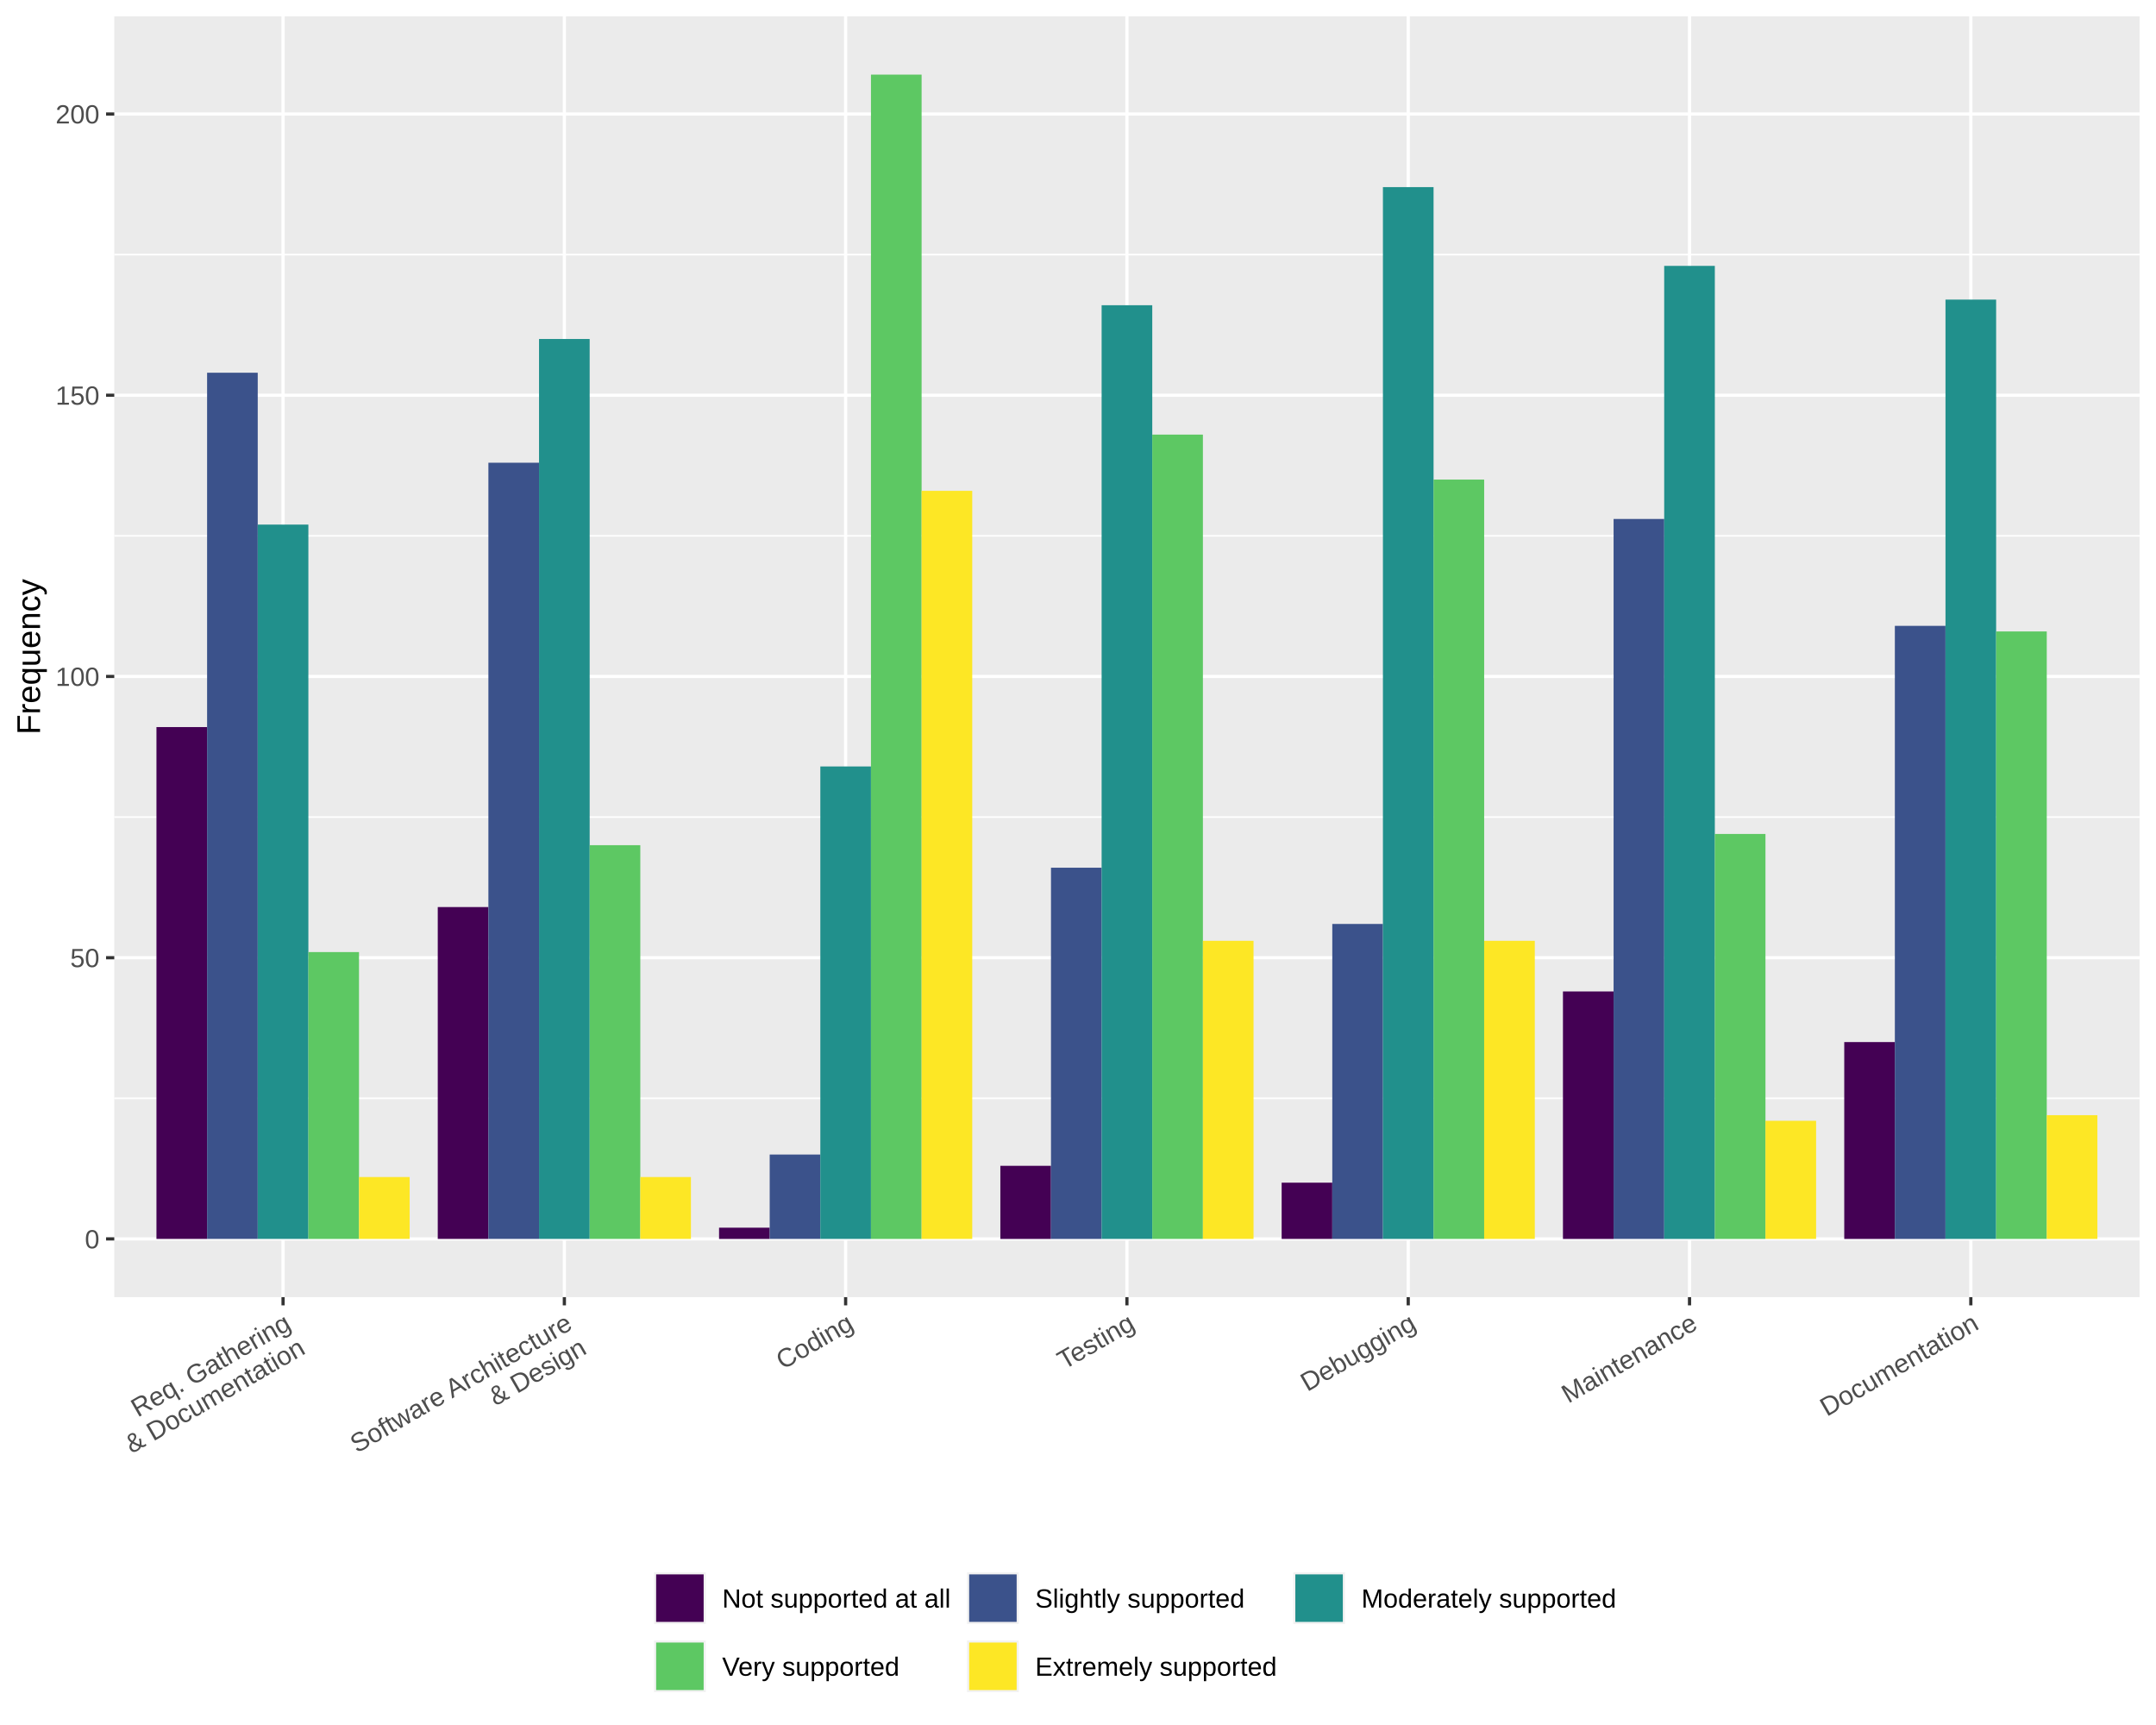
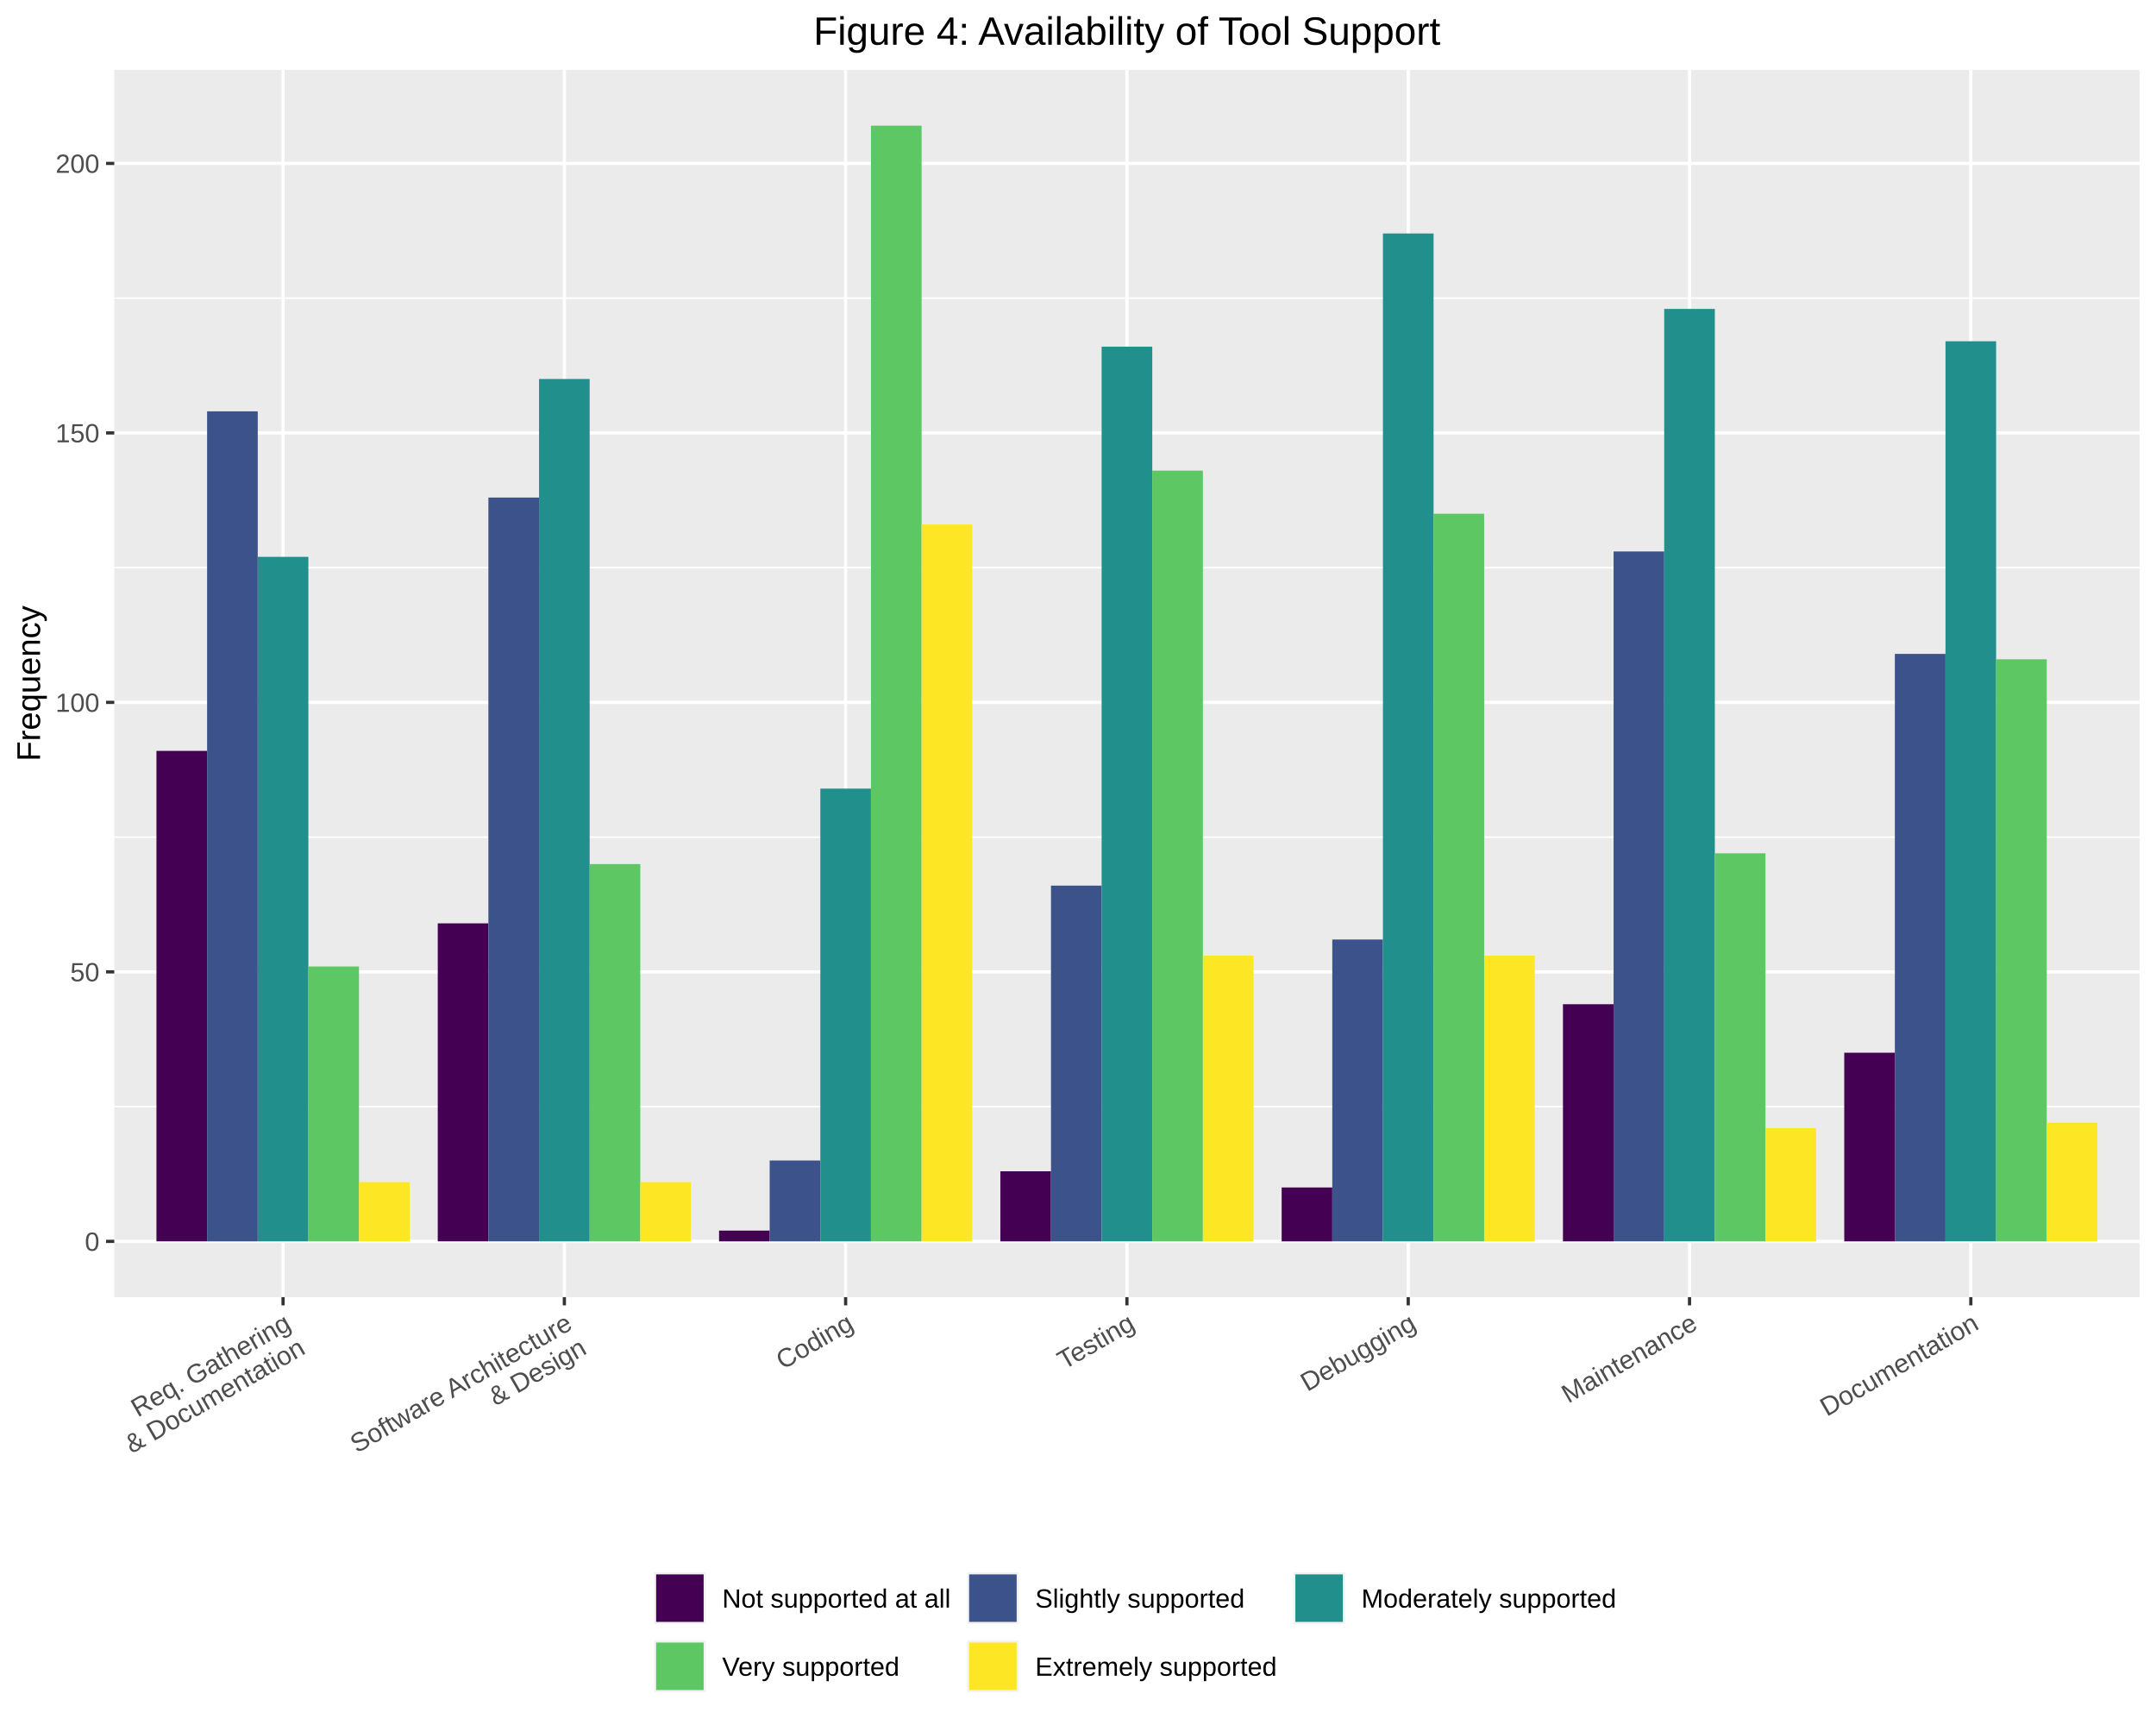
<svg xmlns="http://www.w3.org/2000/svg" class="svglite" width="720.00pt" height="576.00pt" viewBox="0 0 720.00 576.00">
  <defs>
    <style type="text/css">
    .svglite line, .svglite polyline, .svglite polygon, .svglite path, .svglite rect, .svglite circle {
      fill: none;
      stroke: #000000;
      stroke-linecap: round;
      stroke-linejoin: round;
      stroke-miterlimit: 10.00;
    }
    .svglite text {
      white-space: pre;
    }
  </style>
  </defs>
  <rect width="100%" height="100%" style="stroke: none; fill: #FFFFFF;" />
  <defs>
    <clipPath id="cpMC4wMHw3MjAuMDB8MC4wMHw1NzYuMDA=">
      <rect x="0.00" y="0.00" width="720.00" height="576.00" />
    </clipPath>
  </defs>
  <g clip-path="url(#cpMC4wMHw3MjAuMDB8MC4wMHw1NzYuMDA=)">
    <rect x="0.00" y="0.00" width="720.00" height="576.00" style="stroke-width: 1.07; stroke: #FFFFFF; fill: #FFFFFF;" />
  </g>
  <defs>
-     <clipPath id="cpMzguMTZ8NzE0LjUyfDUuNDh8NDMzLjEz">
-       <rect x="38.16" y="5.48" width="676.36" height="427.65" />
+     <clipPath id="cpMzguMTZ8NzE0LjUyfDIzLjM0fDQzMy4xMw==">
+       <rect x="38.16" y="23.34" width="676.36" height="409.80" />
    </clipPath>
  </defs>
-   <g clip-path="url(#cpMzguMTZ8NzE0LjUyfDUuNDh8NDMzLjEz)">
-     <rect x="38.16" y="5.48" width="676.36" height="427.65" style="stroke-width: 1.07; stroke: none; fill: #EBEBEB;" />
-     <polyline points="38.16,366.74 714.52,366.74 " style="stroke-width: 0.53; stroke: #FFFFFF; stroke-linecap: butt;" />
-     <polyline points="38.16,272.83 714.52,272.83 " style="stroke-width: 0.53; stroke: #FFFFFF; stroke-linecap: butt;" />
-     <polyline points="38.16,178.93 714.52,178.93 " style="stroke-width: 0.53; stroke: #FFFFFF; stroke-linecap: butt;" />
-     <polyline points="38.16,85.02 714.52,85.02 " style="stroke-width: 0.53; stroke: #FFFFFF; stroke-linecap: butt;" />
-     <polyline points="38.16,413.69 714.52,413.69 " style="stroke-width: 1.07; stroke: #FFFFFF; stroke-linecap: butt;" />
-     <polyline points="38.16,319.79 714.52,319.79 " style="stroke-width: 1.07; stroke: #FFFFFF; stroke-linecap: butt;" />
-     <polyline points="38.16,225.88 714.52,225.88 " style="stroke-width: 1.07; stroke: #FFFFFF; stroke-linecap: butt;" />
-     <polyline points="38.16,131.97 714.52,131.97 " style="stroke-width: 1.07; stroke: #FFFFFF; stroke-linecap: butt;" />
-     <polyline points="38.16,38.07 714.52,38.07 " style="stroke-width: 1.07; stroke: #FFFFFF; stroke-linecap: butt;" />
-     <polyline points="94.53,433.13 94.53,5.48 " style="stroke-width: 1.07; stroke: #FFFFFF; stroke-linecap: butt;" />
-     <polyline points="188.47,433.13 188.47,5.48 " style="stroke-width: 1.07; stroke: #FFFFFF; stroke-linecap: butt;" />
-     <polyline points="282.40,433.13 282.40,5.48 " style="stroke-width: 1.07; stroke: #FFFFFF; stroke-linecap: butt;" />
-     <polyline points="376.34,433.13 376.34,5.48 " style="stroke-width: 1.07; stroke: #FFFFFF; stroke-linecap: butt;" />
-     <polyline points="470.28,433.13 470.28,5.48 " style="stroke-width: 1.07; stroke: #FFFFFF; stroke-linecap: butt;" />
-     <polyline points="564.22,433.13 564.22,5.48 " style="stroke-width: 1.07; stroke: #FFFFFF; stroke-linecap: butt;" />
-     <polyline points="658.16,433.13 658.16,5.48 " style="stroke-width: 1.07; stroke: #FFFFFF; stroke-linecap: butt;" />
-     <rect x="52.25" y="242.78" width="16.91" height="170.91" style="stroke-width: 1.07; stroke: none; stroke-linecap: square; stroke-linejoin: miter; fill: #440154;" />
-     <rect x="69.16" y="124.46" width="16.91" height="289.23" style="stroke-width: 1.07; stroke: none; stroke-linecap: square; stroke-linejoin: miter; fill: #3B528B;" />
-     <rect x="86.07" y="175.17" width="16.91" height="238.52" style="stroke-width: 1.07; stroke: none; stroke-linecap: square; stroke-linejoin: miter; fill: #21908C;" />
-     <rect x="102.98" y="317.91" width="16.91" height="95.79" style="stroke-width: 1.07; stroke: none; stroke-linecap: square; stroke-linejoin: miter; fill: #5DC863;" />
-     <rect x="119.89" y="393.03" width="16.91" height="20.66" style="stroke-width: 1.07; stroke: none; stroke-linecap: square; stroke-linejoin: miter; fill: #FDE725;" />
-     <rect x="146.19" y="302.88" width="16.91" height="110.81" style="stroke-width: 1.07; stroke: none; stroke-linecap: square; stroke-linejoin: miter; fill: #440154;" />
-     <rect x="163.10" y="154.51" width="16.91" height="259.18" style="stroke-width: 1.07; stroke: none; stroke-linecap: square; stroke-linejoin: miter; fill: #3B528B;" />
-     <rect x="180.01" y="113.19" width="16.91" height="300.50" style="stroke-width: 1.07; stroke: none; stroke-linecap: square; stroke-linejoin: miter; fill: #21908C;" />
-     <rect x="196.92" y="282.22" width="16.91" height="131.47" style="stroke-width: 1.07; stroke: none; stroke-linecap: square; stroke-linejoin: miter; fill: #5DC863;" />
-     <rect x="213.83" y="393.03" width="16.91" height="20.66" style="stroke-width: 1.07; stroke: none; stroke-linecap: square; stroke-linejoin: miter; fill: #FDE725;" />
-     <rect x="240.13" y="409.94" width="16.91" height="3.76" style="stroke-width: 1.07; stroke: none; stroke-linecap: square; stroke-linejoin: miter; fill: #440154;" />
-     <rect x="257.04" y="385.52" width="16.91" height="28.17" style="stroke-width: 1.07; stroke: none; stroke-linecap: square; stroke-linejoin: miter; fill: #3B528B;" />
-     <rect x="273.95" y="255.93" width="16.91" height="157.76" style="stroke-width: 1.07; stroke: none; stroke-linecap: square; stroke-linejoin: miter; fill: #21908C;" />
-     <rect x="290.86" y="24.92" width="16.91" height="388.78" style="stroke-width: 1.07; stroke: none; stroke-linecap: square; stroke-linejoin: miter; fill: #5DC863;" />
-     <rect x="307.77" y="163.90" width="16.91" height="249.79" style="stroke-width: 1.07; stroke: none; stroke-linecap: square; stroke-linejoin: miter; fill: #FDE725;" />
-     <rect x="334.07" y="389.28" width="16.91" height="24.42" style="stroke-width: 1.07; stroke: none; stroke-linecap: square; stroke-linejoin: miter; fill: #440154;" />
-     <rect x="350.98" y="289.74" width="16.91" height="123.96" style="stroke-width: 1.07; stroke: none; stroke-linecap: square; stroke-linejoin: miter; fill: #3B528B;" />
-     <rect x="367.89" y="101.92" width="16.91" height="311.77" style="stroke-width: 1.07; stroke: none; stroke-linecap: square; stroke-linejoin: miter; fill: #21908C;" />
-     <rect x="384.80" y="145.12" width="16.91" height="268.57" style="stroke-width: 1.07; stroke: none; stroke-linecap: square; stroke-linejoin: miter; fill: #5DC863;" />
-     <rect x="401.71" y="314.15" width="16.91" height="99.54" style="stroke-width: 1.07; stroke: none; stroke-linecap: square; stroke-linejoin: miter; fill: #FDE725;" />
-     <rect x="428.01" y="394.91" width="16.91" height="18.78" style="stroke-width: 1.07; stroke: none; stroke-linecap: square; stroke-linejoin: miter; fill: #440154;" />
-     <rect x="444.92" y="308.52" width="16.91" height="105.18" style="stroke-width: 1.07; stroke: none; stroke-linecap: square; stroke-linejoin: miter; fill: #3B528B;" />
-     <rect x="461.83" y="62.48" width="16.91" height="351.21" style="stroke-width: 1.07; stroke: none; stroke-linecap: square; stroke-linejoin: miter; fill: #21908C;" />
-     <rect x="478.73" y="160.14" width="16.91" height="253.55" style="stroke-width: 1.07; stroke: none; stroke-linecap: square; stroke-linejoin: miter; fill: #5DC863;" />
-     <rect x="495.64" y="314.15" width="16.91" height="99.54" style="stroke-width: 1.07; stroke: none; stroke-linecap: square; stroke-linejoin: miter; fill: #FDE725;" />
-     <rect x="521.95" y="331.06" width="16.91" height="82.64" style="stroke-width: 1.07; stroke: none; stroke-linecap: square; stroke-linejoin: miter; fill: #440154;" />
-     <rect x="538.86" y="173.29" width="16.91" height="240.40" style="stroke-width: 1.07; stroke: none; stroke-linecap: square; stroke-linejoin: miter; fill: #3B528B;" />
-     <rect x="555.76" y="88.78" width="16.91" height="324.92" style="stroke-width: 1.07; stroke: none; stroke-linecap: square; stroke-linejoin: miter; fill: #21908C;" />
-     <rect x="572.67" y="278.47" width="16.91" height="135.23" style="stroke-width: 1.07; stroke: none; stroke-linecap: square; stroke-linejoin: miter; fill: #5DC863;" />
-     <rect x="589.58" y="374.25" width="16.91" height="39.44" style="stroke-width: 1.07; stroke: none; stroke-linecap: square; stroke-linejoin: miter; fill: #FDE725;" />
-     <rect x="615.89" y="347.96" width="16.91" height="65.74" style="stroke-width: 1.07; stroke: none; stroke-linecap: square; stroke-linejoin: miter; fill: #440154;" />
-     <rect x="632.79" y="208.98" width="16.91" height="204.72" style="stroke-width: 1.07; stroke: none; stroke-linecap: square; stroke-linejoin: miter; fill: #3B528B;" />
-     <rect x="649.70" y="100.04" width="16.91" height="313.65" style="stroke-width: 1.07; stroke: none; stroke-linecap: square; stroke-linejoin: miter; fill: #21908C;" />
-     <rect x="666.61" y="210.85" width="16.91" height="202.84" style="stroke-width: 1.07; stroke: none; stroke-linecap: square; stroke-linejoin: miter; fill: #5DC863;" />
-     <rect x="683.52" y="372.37" width="16.91" height="41.32" style="stroke-width: 1.07; stroke: none; stroke-linecap: square; stroke-linejoin: miter; fill: #FDE725;" />
+   <g clip-path="url(#cpMzguMTZ8NzE0LjUyfDIzLjM0fDQzMy4xMw==)">
+     <rect x="38.16" y="23.34" width="676.36" height="409.80" style="stroke-width: 1.07; stroke: none; fill: #EBEBEB;" />
+     <polyline points="38.16,369.51 714.52,369.51 " style="stroke-width: 0.53; stroke: #FFFFFF; stroke-linecap: butt;" />
+     <polyline points="38.16,279.53 714.52,279.53 " style="stroke-width: 0.53; stroke: #FFFFFF; stroke-linecap: butt;" />
+     <polyline points="38.16,189.54 714.52,189.54 " style="stroke-width: 0.53; stroke: #FFFFFF; stroke-linecap: butt;" />
+     <polyline points="38.16,99.55 714.52,99.55 " style="stroke-width: 0.53; stroke: #FFFFFF; stroke-linecap: butt;" />
+     <polyline points="38.16,414.51 714.52,414.51 " style="stroke-width: 1.07; stroke: #FFFFFF; stroke-linecap: butt;" />
+     <polyline points="38.16,324.52 714.52,324.52 " style="stroke-width: 1.07; stroke: #FFFFFF; stroke-linecap: butt;" />
+     <polyline points="38.16,234.53 714.52,234.53 " style="stroke-width: 1.07; stroke: #FFFFFF; stroke-linecap: butt;" />
+     <polyline points="38.16,144.55 714.52,144.55 " style="stroke-width: 1.07; stroke: #FFFFFF; stroke-linecap: butt;" />
+     <polyline points="38.16,54.56 714.52,54.56 " style="stroke-width: 1.07; stroke: #FFFFFF; stroke-linecap: butt;" />
+     <polyline points="94.53,433.13 94.53,23.34 " style="stroke-width: 1.07; stroke: #FFFFFF; stroke-linecap: butt;" />
+     <polyline points="188.47,433.13 188.47,23.34 " style="stroke-width: 1.07; stroke: #FFFFFF; stroke-linecap: butt;" />
+     <polyline points="282.40,433.13 282.40,23.34 " style="stroke-width: 1.07; stroke: #FFFFFF; stroke-linecap: butt;" />
+     <polyline points="376.34,433.13 376.34,23.34 " style="stroke-width: 1.07; stroke: #FFFFFF; stroke-linecap: butt;" />
+     <polyline points="470.28,433.13 470.28,23.34 " style="stroke-width: 1.07; stroke: #FFFFFF; stroke-linecap: butt;" />
+     <polyline points="564.22,433.13 564.22,23.34 " style="stroke-width: 1.07; stroke: #FFFFFF; stroke-linecap: butt;" />
+     <polyline points="658.16,433.13 658.16,23.34 " style="stroke-width: 1.07; stroke: #FFFFFF; stroke-linecap: butt;" />
+     <rect x="52.25" y="250.73" width="16.91" height="163.77" style="stroke-width: 1.07; stroke: none; stroke-linecap: square; stroke-linejoin: miter; fill: #440154;" />
+     <rect x="69.16" y="137.35" width="16.91" height="277.16" style="stroke-width: 1.07; stroke: none; stroke-linecap: square; stroke-linejoin: miter; fill: #3B528B;" />
+     <rect x="86.07" y="185.94" width="16.91" height="228.57" style="stroke-width: 1.07; stroke: none; stroke-linecap: square; stroke-linejoin: miter; fill: #21908C;" />
+     <rect x="102.98" y="322.72" width="16.91" height="91.79" style="stroke-width: 1.07; stroke: none; stroke-linecap: square; stroke-linejoin: miter; fill: #5DC863;" />
+     <rect x="119.89" y="394.71" width="16.91" height="19.80" style="stroke-width: 1.07; stroke: none; stroke-linecap: square; stroke-linejoin: miter; fill: #FDE725;" />
+     <rect x="146.19" y="308.32" width="16.91" height="106.18" style="stroke-width: 1.07; stroke: none; stroke-linecap: square; stroke-linejoin: miter; fill: #440154;" />
+     <rect x="163.10" y="166.14" width="16.91" height="248.36" style="stroke-width: 1.07; stroke: none; stroke-linecap: square; stroke-linejoin: miter; fill: #3B528B;" />
+     <rect x="180.01" y="126.55" width="16.91" height="287.96" style="stroke-width: 1.07; stroke: none; stroke-linecap: square; stroke-linejoin: miter; fill: #21908C;" />
+     <rect x="196.92" y="288.53" width="16.91" height="125.98" style="stroke-width: 1.07; stroke: none; stroke-linecap: square; stroke-linejoin: miter; fill: #5DC863;" />
+     <rect x="213.83" y="394.71" width="16.91" height="19.80" style="stroke-width: 1.07; stroke: none; stroke-linecap: square; stroke-linejoin: miter; fill: #FDE725;" />
+     <rect x="240.13" y="410.91" width="16.91" height="3.60" style="stroke-width: 1.07; stroke: none; stroke-linecap: square; stroke-linejoin: miter; fill: #440154;" />
+     <rect x="257.04" y="387.51" width="16.91" height="27.00" style="stroke-width: 1.07; stroke: none; stroke-linecap: square; stroke-linejoin: miter; fill: #3B528B;" />
+     <rect x="273.95" y="263.33" width="16.91" height="151.18" style="stroke-width: 1.07; stroke: none; stroke-linecap: square; stroke-linejoin: miter; fill: #21908C;" />
+     <rect x="290.86" y="41.96" width="16.91" height="372.54" style="stroke-width: 1.07; stroke: none; stroke-linecap: square; stroke-linejoin: miter; fill: #5DC863;" />
+     <rect x="307.77" y="175.14" width="16.91" height="239.36" style="stroke-width: 1.07; stroke: none; stroke-linecap: square; stroke-linejoin: miter; fill: #FDE725;" />
+     <rect x="334.07" y="391.11" width="16.91" height="23.40" style="stroke-width: 1.07; stroke: none; stroke-linecap: square; stroke-linejoin: miter; fill: #440154;" />
+     <rect x="350.98" y="295.72" width="16.91" height="118.78" style="stroke-width: 1.07; stroke: none; stroke-linecap: square; stroke-linejoin: miter; fill: #3B528B;" />
+     <rect x="367.89" y="115.75" width="16.91" height="298.75" style="stroke-width: 1.07; stroke: none; stroke-linecap: square; stroke-linejoin: miter; fill: #21908C;" />
+     <rect x="384.80" y="157.15" width="16.91" height="257.36" style="stroke-width: 1.07; stroke: none; stroke-linecap: square; stroke-linejoin: miter; fill: #5DC863;" />
+     <rect x="401.71" y="319.12" width="16.91" height="95.39" style="stroke-width: 1.07; stroke: none; stroke-linecap: square; stroke-linejoin: miter; fill: #FDE725;" />
+     <rect x="428.01" y="396.51" width="16.91" height="18.00" style="stroke-width: 1.07; stroke: none; stroke-linecap: square; stroke-linejoin: miter; fill: #440154;" />
+     <rect x="444.92" y="313.72" width="16.91" height="100.78" style="stroke-width: 1.07; stroke: none; stroke-linecap: square; stroke-linejoin: miter; fill: #3B528B;" />
+     <rect x="461.83" y="77.96" width="16.91" height="336.55" style="stroke-width: 1.07; stroke: none; stroke-linecap: square; stroke-linejoin: miter; fill: #21908C;" />
+     <rect x="478.73" y="171.54" width="16.91" height="242.96" style="stroke-width: 1.07; stroke: none; stroke-linecap: square; stroke-linejoin: miter; fill: #5DC863;" />
+     <rect x="495.64" y="319.12" width="16.91" height="95.39" style="stroke-width: 1.07; stroke: none; stroke-linecap: square; stroke-linejoin: miter; fill: #FDE725;" />
+     <rect x="521.95" y="335.32" width="16.91" height="79.19" style="stroke-width: 1.07; stroke: none; stroke-linecap: square; stroke-linejoin: miter; fill: #440154;" />
+     <rect x="538.86" y="184.14" width="16.91" height="230.36" style="stroke-width: 1.07; stroke: none; stroke-linecap: square; stroke-linejoin: miter; fill: #3B528B;" />
+     <rect x="555.76" y="103.15" width="16.91" height="311.35" style="stroke-width: 1.07; stroke: none; stroke-linecap: square; stroke-linejoin: miter; fill: #21908C;" />
+     <rect x="572.67" y="284.93" width="16.91" height="129.58" style="stroke-width: 1.07; stroke: none; stroke-linecap: square; stroke-linejoin: miter; fill: #5DC863;" />
+     <rect x="589.58" y="376.71" width="16.91" height="37.79" style="stroke-width: 1.07; stroke: none; stroke-linecap: square; stroke-linejoin: miter; fill: #FDE725;" />
+     <rect x="615.89" y="351.52" width="16.91" height="62.99" style="stroke-width: 1.07; stroke: none; stroke-linecap: square; stroke-linejoin: miter; fill: #440154;" />
+     <rect x="632.79" y="218.34" width="16.91" height="196.17" style="stroke-width: 1.07; stroke: none; stroke-linecap: square; stroke-linejoin: miter; fill: #3B528B;" />
+     <rect x="649.70" y="113.95" width="16.91" height="300.55" style="stroke-width: 1.07; stroke: none; stroke-linecap: square; stroke-linejoin: miter; fill: #21908C;" />
+     <rect x="666.61" y="220.14" width="16.91" height="194.37" style="stroke-width: 1.07; stroke: none; stroke-linecap: square; stroke-linejoin: miter; fill: #5DC863;" />
+     <rect x="683.52" y="374.91" width="16.91" height="39.59" style="stroke-width: 1.07; stroke: none; stroke-linecap: square; stroke-linejoin: miter; fill: #FDE725;" />
  </g>
  <g clip-path="url(#cpMC4wMHw3MjAuMDB8MC4wMHw1NzYuMDA=)">
-     <text x="33.23" y="416.85" text-anchor="end" style="font-size: 8.80px;fill: #4D4D4D; font-family: &quot;Arial&quot;;" textLength="4.90px" lengthAdjust="spacingAndGlyphs">0</text>
-     <text x="33.23" y="322.94" text-anchor="end" style="font-size: 8.80px;fill: #4D4D4D; font-family: &quot;Arial&quot;;" textLength="9.79px" lengthAdjust="spacingAndGlyphs">50</text>
-     <text x="33.23" y="229.03" text-anchor="end" style="font-size: 8.80px;fill: #4D4D4D; font-family: &quot;Arial&quot;;" textLength="14.69px" lengthAdjust="spacingAndGlyphs">100</text>
-     <text x="33.23" y="135.13" text-anchor="end" style="font-size: 8.80px;fill: #4D4D4D; font-family: &quot;Arial&quot;;" textLength="14.69px" lengthAdjust="spacingAndGlyphs">150</text>
-     <text x="33.23" y="41.22" text-anchor="end" style="font-size: 8.80px;fill: #4D4D4D; font-family: &quot;Arial&quot;;" textLength="14.69px" lengthAdjust="spacingAndGlyphs">200</text>
-     <polyline points="35.42,413.69 38.16,413.69 " style="stroke-width: 1.07; stroke: #333333; stroke-linecap: butt;" />
-     <polyline points="35.42,319.79 38.16,319.79 " style="stroke-width: 1.07; stroke: #333333; stroke-linecap: butt;" />
-     <polyline points="35.42,225.88 38.16,225.88 " style="stroke-width: 1.07; stroke: #333333; stroke-linecap: butt;" />
-     <polyline points="35.42,131.97 38.16,131.97 " style="stroke-width: 1.07; stroke: #333333; stroke-linecap: butt;" />
-     <polyline points="35.42,38.07 38.16,38.07 " style="stroke-width: 1.07; stroke: #333333; stroke-linecap: butt;" />
+     <text x="33.23" y="417.66" text-anchor="end" style="font-size: 8.80px;fill: #4D4D4D; font-family: &quot;Arial&quot;;" textLength="4.90px" lengthAdjust="spacingAndGlyphs">0</text>
+     <text x="33.23" y="327.67" text-anchor="end" style="font-size: 8.80px;fill: #4D4D4D; font-family: &quot;Arial&quot;;" textLength="9.79px" lengthAdjust="spacingAndGlyphs">50</text>
+     <text x="33.23" y="237.69" text-anchor="end" style="font-size: 8.80px;fill: #4D4D4D; font-family: &quot;Arial&quot;;" textLength="14.69px" lengthAdjust="spacingAndGlyphs">100</text>
+     <text x="33.23" y="147.70" text-anchor="end" style="font-size: 8.80px;fill: #4D4D4D; font-family: &quot;Arial&quot;;" textLength="14.69px" lengthAdjust="spacingAndGlyphs">150</text>
+     <text x="33.23" y="57.71" text-anchor="end" style="font-size: 8.80px;fill: #4D4D4D; font-family: &quot;Arial&quot;;" textLength="14.69px" lengthAdjust="spacingAndGlyphs">200</text>
+     <polyline points="35.42,414.51 38.16,414.51 " style="stroke-width: 1.07; stroke: #333333; stroke-linecap: butt;" />
+     <polyline points="35.42,324.52 38.16,324.52 " style="stroke-width: 1.07; stroke: #333333; stroke-linecap: butt;" />
+     <polyline points="35.42,234.53 38.16,234.53 " style="stroke-width: 1.07; stroke: #333333; stroke-linecap: butt;" />
+     <polyline points="35.42,144.55 38.16,144.55 " style="stroke-width: 1.07; stroke: #333333; stroke-linecap: butt;" />
+     <polyline points="35.42,54.56 38.16,54.56 " style="stroke-width: 1.07; stroke: #333333; stroke-linecap: butt;" />
    <polyline points="94.53,435.87 94.53,433.13 " style="stroke-width: 1.07; stroke: #333333; stroke-linecap: butt;" />
    <polyline points="188.47,435.87 188.47,433.13 " style="stroke-width: 1.07; stroke: #333333; stroke-linecap: butt;" />
    <polyline points="282.40,435.87 282.40,433.13 " style="stroke-width: 1.07; stroke: #333333; stroke-linecap: butt;" />
    <polyline points="376.34,435.87 376.34,433.13 " style="stroke-width: 1.07; stroke: #333333; stroke-linecap: butt;" />
    <polyline points="470.28,435.87 470.28,433.13 " style="stroke-width: 1.07; stroke: #333333; stroke-linecap: butt;" />
    <polyline points="564.22,435.87 564.22,433.13 " style="stroke-width: 1.07; stroke: #333333; stroke-linecap: butt;" />
    <polyline points="658.16,435.87 658.16,433.13 " style="stroke-width: 1.07; stroke: #333333; stroke-linecap: butt;" />
    <text transform="translate(97.68,443.53) rotate(-30)" text-anchor="end" style="font-size: 8.80px;fill: #4D4D4D; font-family: &quot;Arial&quot;;" textLength="59.67px" lengthAdjust="spacingAndGlyphs">Req. Gathering</text>
    <text transform="translate(102.43,451.76) rotate(-30)" text-anchor="end" style="font-size: 8.80px;fill: #4D4D4D; font-family: &quot;Arial&quot;;" textLength="69.93px" lengthAdjust="spacingAndGlyphs"> &amp; Documentation</text>
    <text transform="translate(191.62,443.53) rotate(-30)" text-anchor="end" style="font-size: 8.80px;fill: #4D4D4D; font-family: &quot;Arial&quot;;" textLength="84.10px" lengthAdjust="spacingAndGlyphs">Software Architecture</text>
    <text transform="translate(196.37,451.76) rotate(-30)" text-anchor="end" style="font-size: 8.80px;fill: #4D4D4D; font-family: &quot;Arial&quot;;" textLength="35.70px" lengthAdjust="spacingAndGlyphs">&amp; Design</text>
    <text transform="translate(285.56,443.53) rotate(-30)" text-anchor="end" style="font-size: 8.80px;fill: #4D4D4D; font-family: &quot;Arial&quot;;" textLength="27.89px" lengthAdjust="spacingAndGlyphs">Coding</text>
    <text transform="translate(379.50,443.53) rotate(-30)" text-anchor="end" style="font-size: 8.80px;fill: #4D4D4D; font-family: &quot;Arial&quot;;" textLength="28.85px" lengthAdjust="spacingAndGlyphs">Testing</text>
    <text transform="translate(473.43,443.53) rotate(-30)" text-anchor="end" style="font-size: 8.80px;fill: #4D4D4D; font-family: &quot;Arial&quot;;" textLength="42.57px" lengthAdjust="spacingAndGlyphs">Debugging</text>
    <text transform="translate(567.37,443.53) rotate(-30)" text-anchor="end" style="font-size: 8.80px;fill: #4D4D4D; font-family: &quot;Arial&quot;;" textLength="50.39px" lengthAdjust="spacingAndGlyphs">Maintenance</text>
    <text transform="translate(661.31,443.53) rotate(-30)" text-anchor="end" style="font-size: 8.80px;fill: #4D4D4D; font-family: &quot;Arial&quot;;" textLength="59.18px" lengthAdjust="spacingAndGlyphs">Documentation</text>
-     <text transform="translate(13.37,219.31) rotate(-90)" text-anchor="middle" style="font-size: 11.00px; font-family: &quot;Arial&quot;;" textLength="51.98px" lengthAdjust="spacingAndGlyphs">Frequency</text>
+     <text transform="translate(13.37,228.23) rotate(-90)" text-anchor="middle" style="font-size: 11.00px; font-family: &quot;Arial&quot;;" textLength="51.98px" lengthAdjust="spacingAndGlyphs">Frequency</text>
    <rect x="207.45" y="519.52" width="337.78" height="51.00" style="stroke-width: 1.07; stroke: none; fill: #FFFFFF;" />
    <rect x="218.41" y="525.00" width="17.28" height="17.28" style="stroke-width: 1.07; stroke: none; fill: #F2F2F2;" />
    <rect x="219.12" y="525.71" width="15.86" height="15.86" style="stroke-width: 1.07; stroke: none; stroke-linecap: square; stroke-linejoin: miter; fill: #440154;" />
    <rect x="322.94" y="525.00" width="17.28" height="17.28" style="stroke-width: 1.07; stroke: none; fill: #F2F2F2;" />
    <rect x="323.65" y="525.71" width="15.86" height="15.86" style="stroke-width: 1.07; stroke: none; stroke-linecap: square; stroke-linejoin: miter; fill: #3B528B;" />
    <rect x="431.88" y="525.00" width="17.28" height="17.28" style="stroke-width: 1.07; stroke: none; fill: #F2F2F2;" />
    <rect x="432.58" y="525.71" width="15.86" height="15.86" style="stroke-width: 1.07; stroke: none; stroke-linecap: square; stroke-linejoin: miter; fill: #21908C;" />
    <rect x="218.41" y="547.76" width="17.28" height="17.28" style="stroke-width: 1.07; stroke: none; fill: #F2F2F2;" />
    <rect x="219.12" y="548.47" width="15.86" height="15.86" style="stroke-width: 1.07; stroke: none; stroke-linecap: square; stroke-linejoin: miter; fill: #5DC863;" />
    <rect x="322.94" y="547.76" width="17.28" height="17.28" style="stroke-width: 1.07; stroke: none; fill: #F2F2F2;" />
    <rect x="323.65" y="548.47" width="15.86" height="15.86" style="stroke-width: 1.07; stroke: none; stroke-linecap: square; stroke-linejoin: miter; fill: #FDE725;" />
    <text x="241.17" y="536.80" style="font-size: 8.80px; font-family: &quot;Arial&quot;;" textLength="76.29px" lengthAdjust="spacingAndGlyphs">Not supported at all</text>
    <text x="345.70" y="536.80" style="font-size: 8.80px; font-family: &quot;Arial&quot;;" textLength="69.94px" lengthAdjust="spacingAndGlyphs">Slightly supported</text>
    <text x="454.64" y="536.80" style="font-size: 8.80px; font-family: &quot;Arial&quot;;" textLength="85.12px" lengthAdjust="spacingAndGlyphs">Moderately supported</text>
    <text x="241.17" y="559.55" style="font-size: 8.80px; font-family: &quot;Arial&quot;;" textLength="59.68px" lengthAdjust="spacingAndGlyphs">Very supported</text>
    <text x="345.70" y="559.55" style="font-size: 8.80px; font-family: &quot;Arial&quot;;" textLength="80.70px" lengthAdjust="spacingAndGlyphs">Extremely supported</text>
+     <text x="376.34" y="14.94" text-anchor="middle" style="font-size: 13.20px; font-family: &quot;Arial&quot;;" textLength="211.90px" lengthAdjust="spacingAndGlyphs">Figure 4: Availability of Tool Support</text>
  </g>
</svg>
